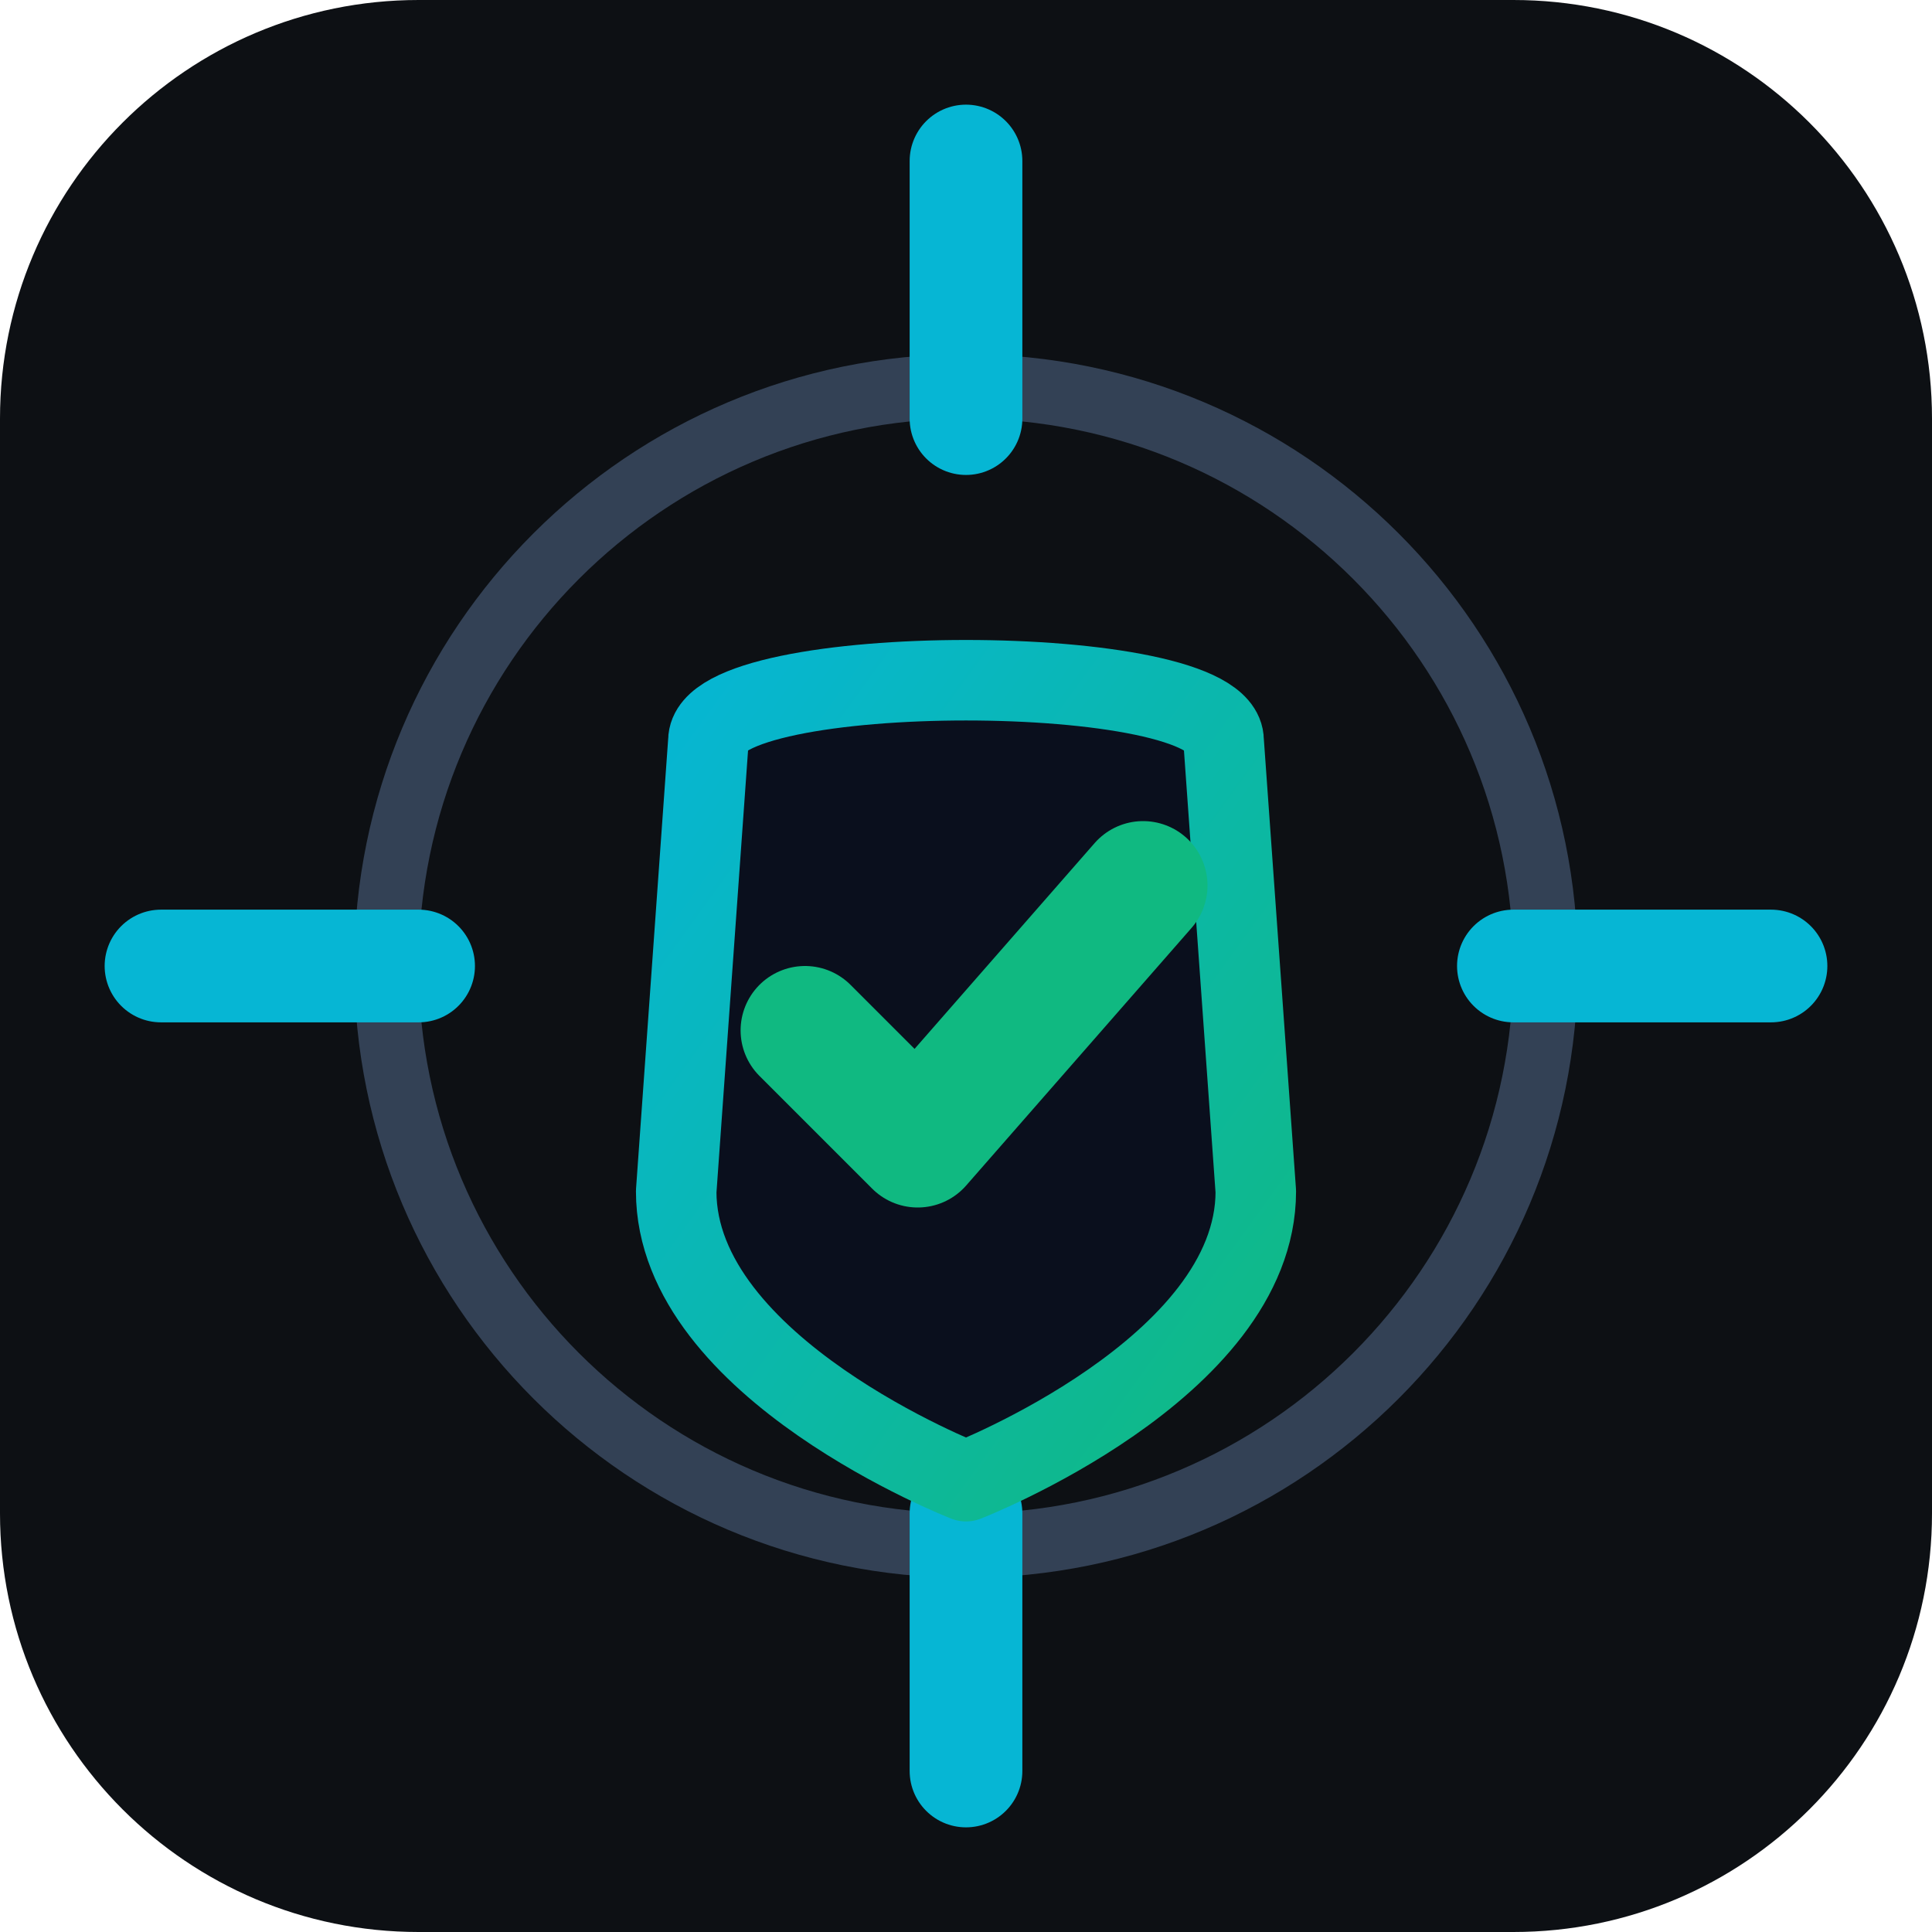
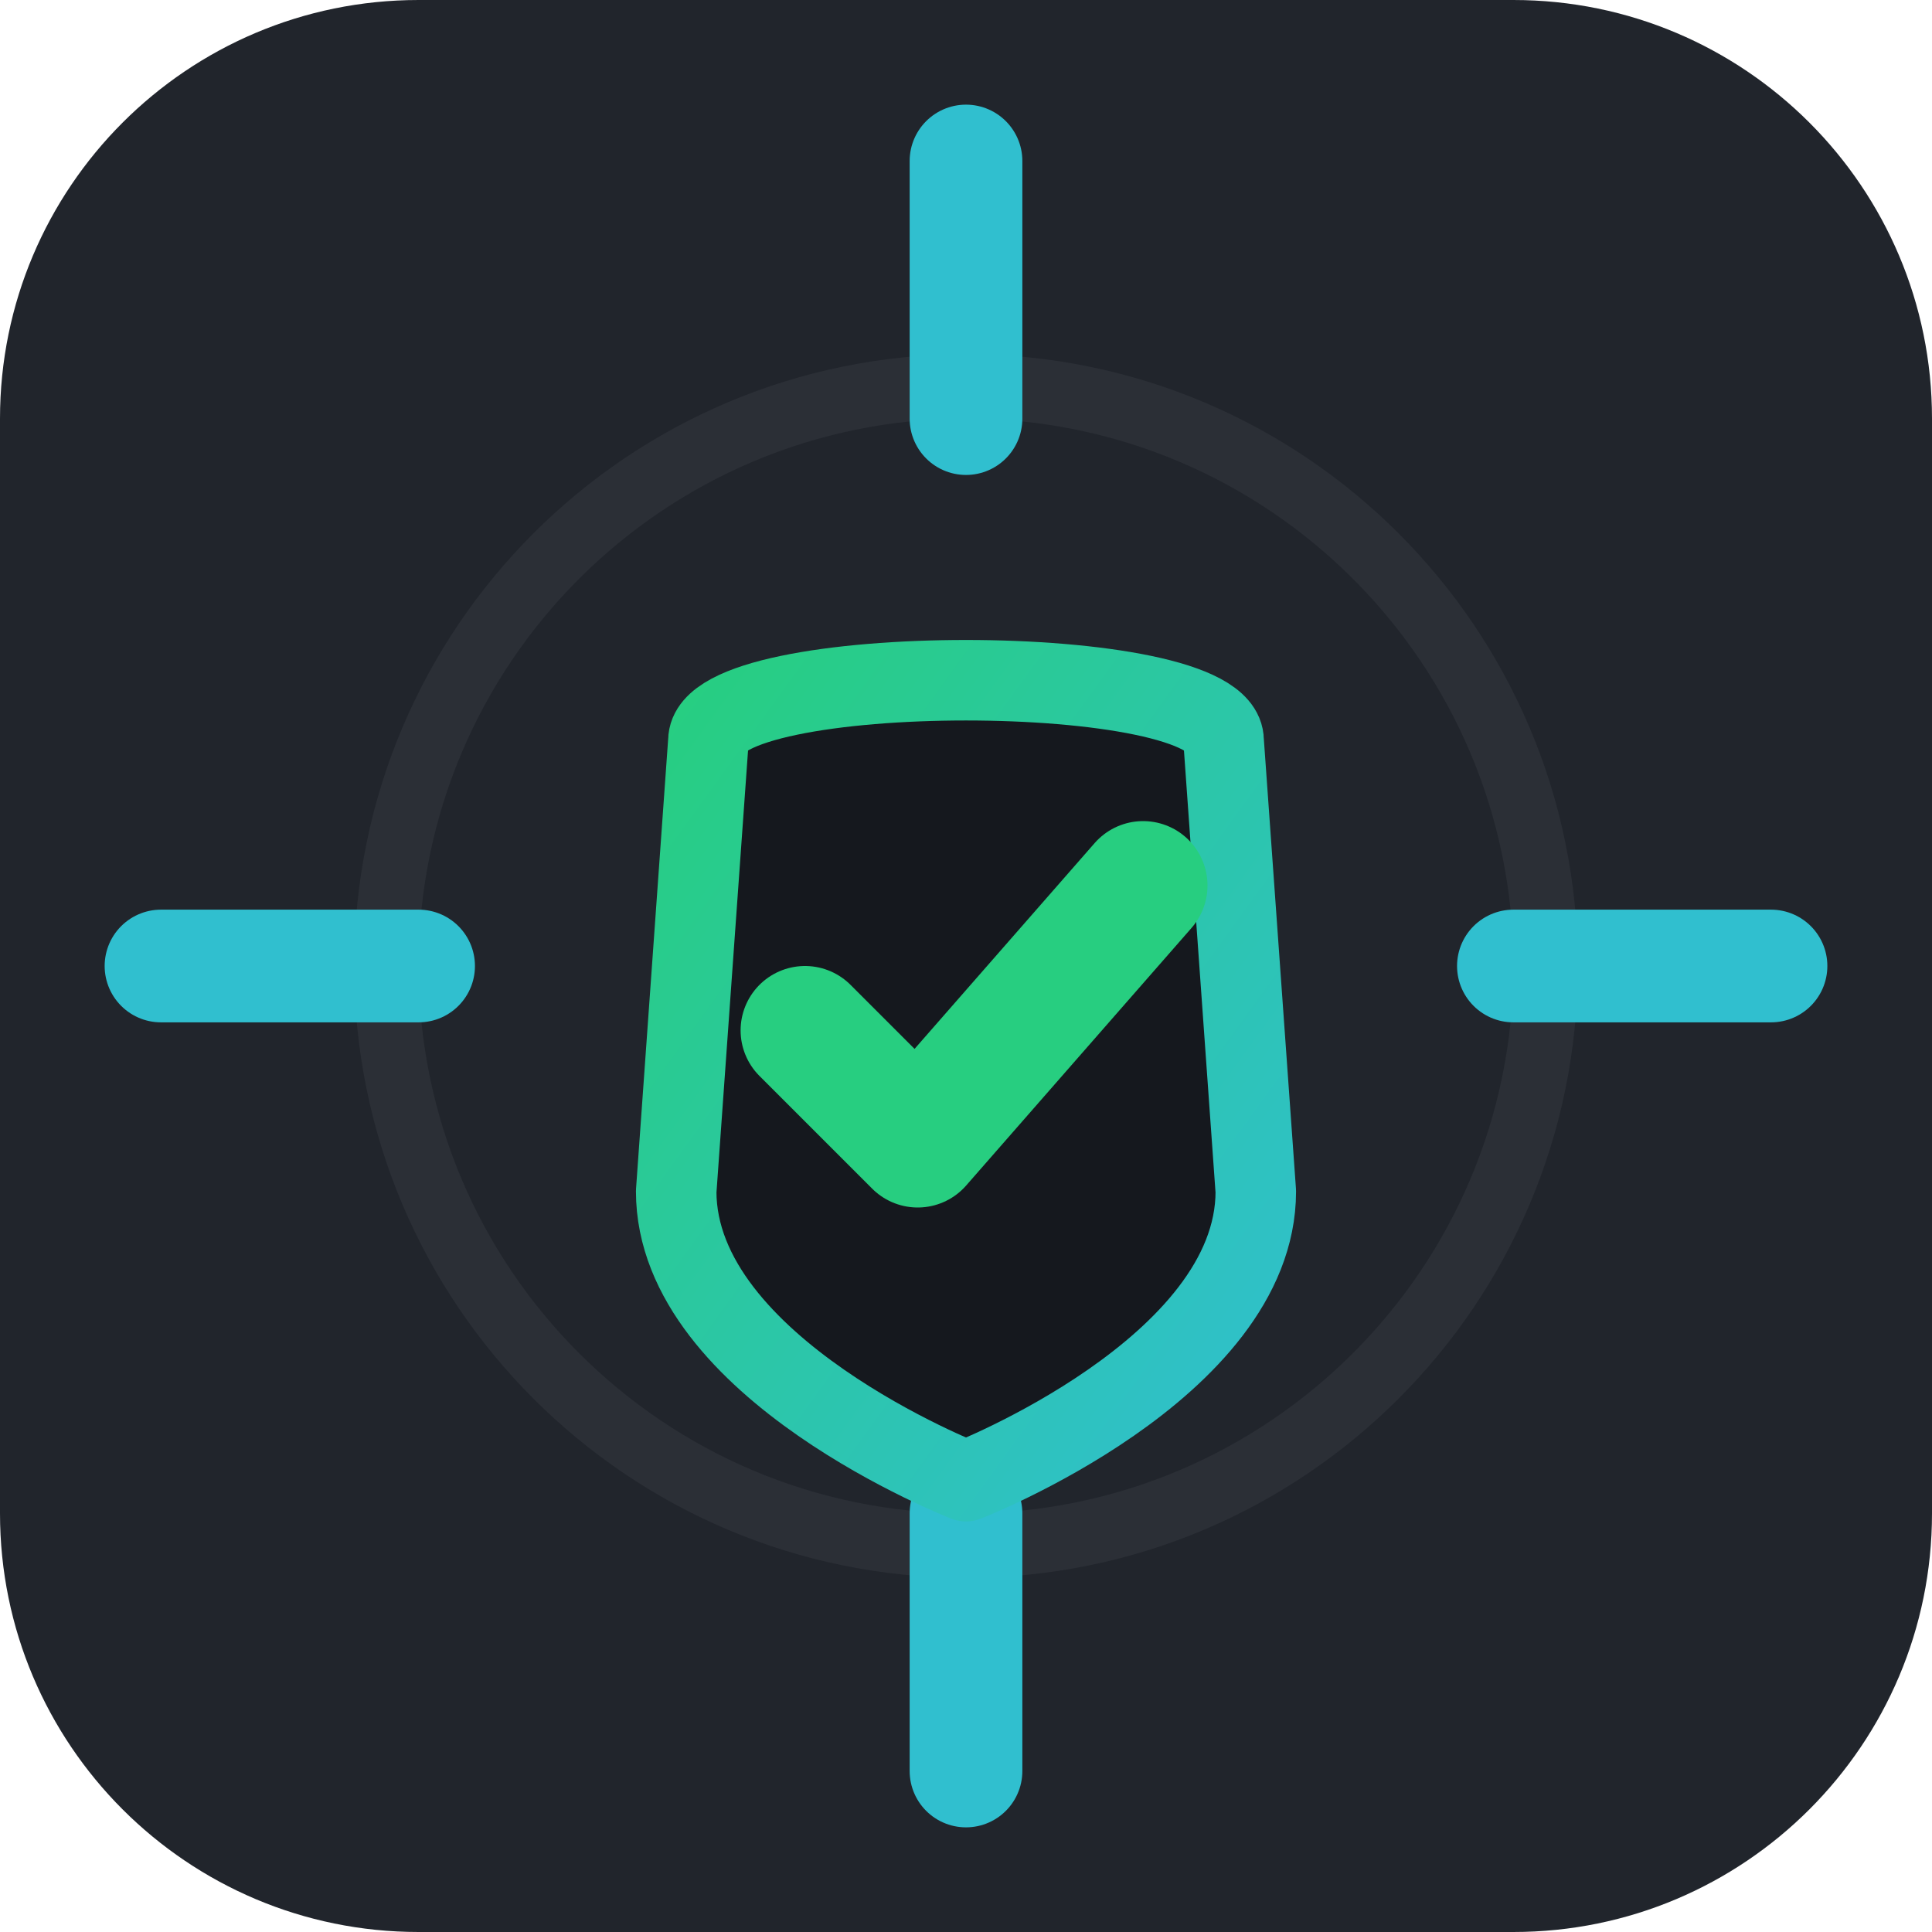
<svg xmlns="http://www.w3.org/2000/svg" viewBox="0 0 120 120" width="120" height="120">
  <defs>
    <linearGradient id="bjFaviconGrad" x1="0%" y1="0%" x2="100%" y2="100%">
-       <stop offset="0%" stop-color="#06b6d4" />
-       <stop offset="100%" stop-color="#10b981" />
+       <stop offset="0%" stop-color="#27ce80" />
+       <stop offset="100%" stop-color="#30bfcf" />
    </linearGradient>
  </defs>
-   <rect width="120" height="120" rx="26" fill="#0d1014" />
-   <circle cx="60" cy="60" r="36" stroke="#334155" stroke-width="4" fill="none" />
-   <line x1="60" y1="10" x2="60" y2="26" stroke="#06b6d4" stroke-width="7" stroke-linecap="round" />
-   <line x1="60" y1="94" x2="60" y2="110" stroke="#06b6d4" stroke-width="7" stroke-linecap="round" />
-   <line x1="10" y1="60" x2="26" y2="60" stroke="#06b6d4" stroke-width="7" stroke-linecap="round" />
-   <line x1="94" y1="60" x2="110" y2="60" stroke="#06b6d4" stroke-width="7" stroke-linecap="round" />
-   <path d="M 44 46 C 44 41, 76 41, 76 46 L 78 74 C 78 85, 60 92, 60 92 C 60 92, 42 85, 42 74 Z" fill="#0a0f1d" stroke="url(#bjFaviconGrad)" stroke-width="5" stroke-linejoin="round" />
-   <path d="M 50 64 L 57 71 L 71 55" stroke="#10b981" stroke-width="8" stroke-linecap="round" stroke-linejoin="round" fill="none" />
+   <rect width="120" height="120" rx="26" fill="#21252c" />
+   <circle cx="60" cy="60" r="36" stroke="#2b2f36" stroke-width="4" fill="none" />
+   <line x1="60" y1="10" x2="60" y2="26" stroke="#30bfcf" stroke-width="7" stroke-linecap="round" />
+   <line x1="60" y1="94" x2="60" y2="110" stroke="#30bfcf" stroke-width="7" stroke-linecap="round" />
+   <line x1="10" y1="60" x2="26" y2="60" stroke="#30bfcf" stroke-width="7" stroke-linecap="round" />
+   <line x1="94" y1="60" x2="110" y2="60" stroke="#30bfcf" stroke-width="7" stroke-linecap="round" />
+   <path d="M 44 46 C 44 41, 76 41, 76 46 L 78 74 C 78 85, 60 92, 60 92 C 60 92, 42 85, 42 74 Z" fill="#15181e" stroke="url(#bjFaviconGrad)" stroke-width="5" stroke-linejoin="round" />
+   <path d="M 50 64 L 57 71 L 71 55" stroke="#27ce80" stroke-width="8" stroke-linecap="round" stroke-linejoin="round" fill="none" />
</svg>
